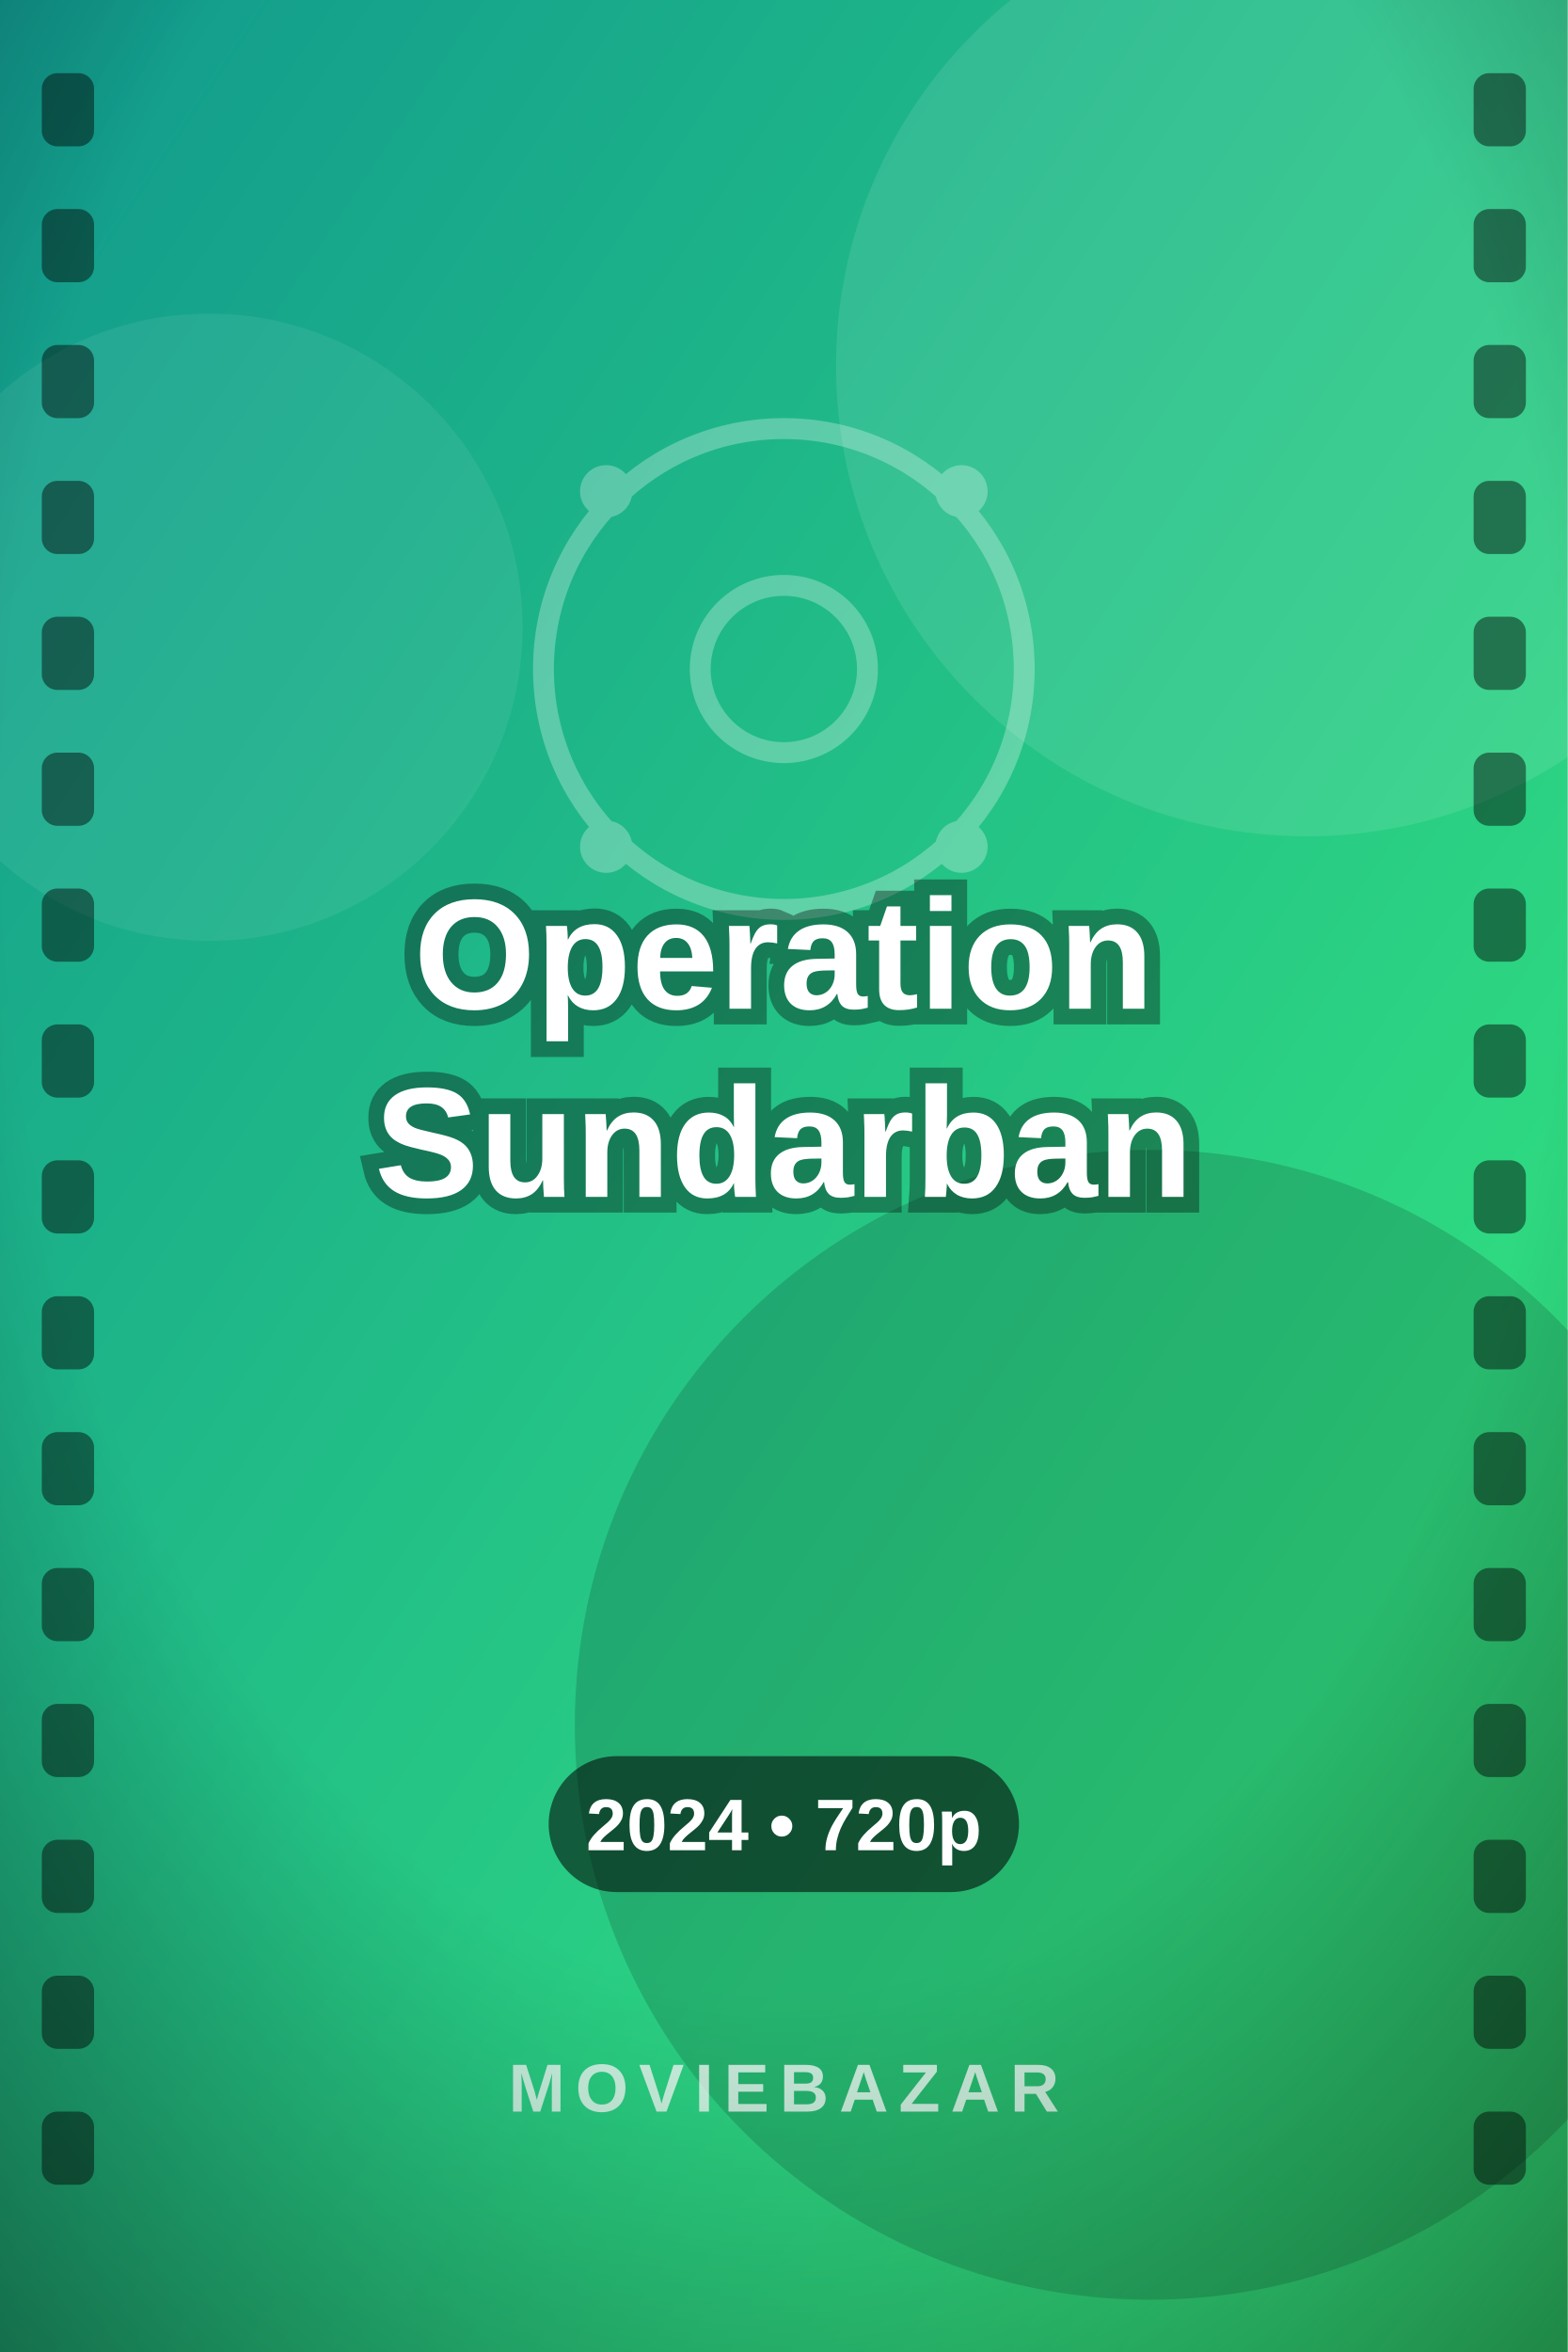
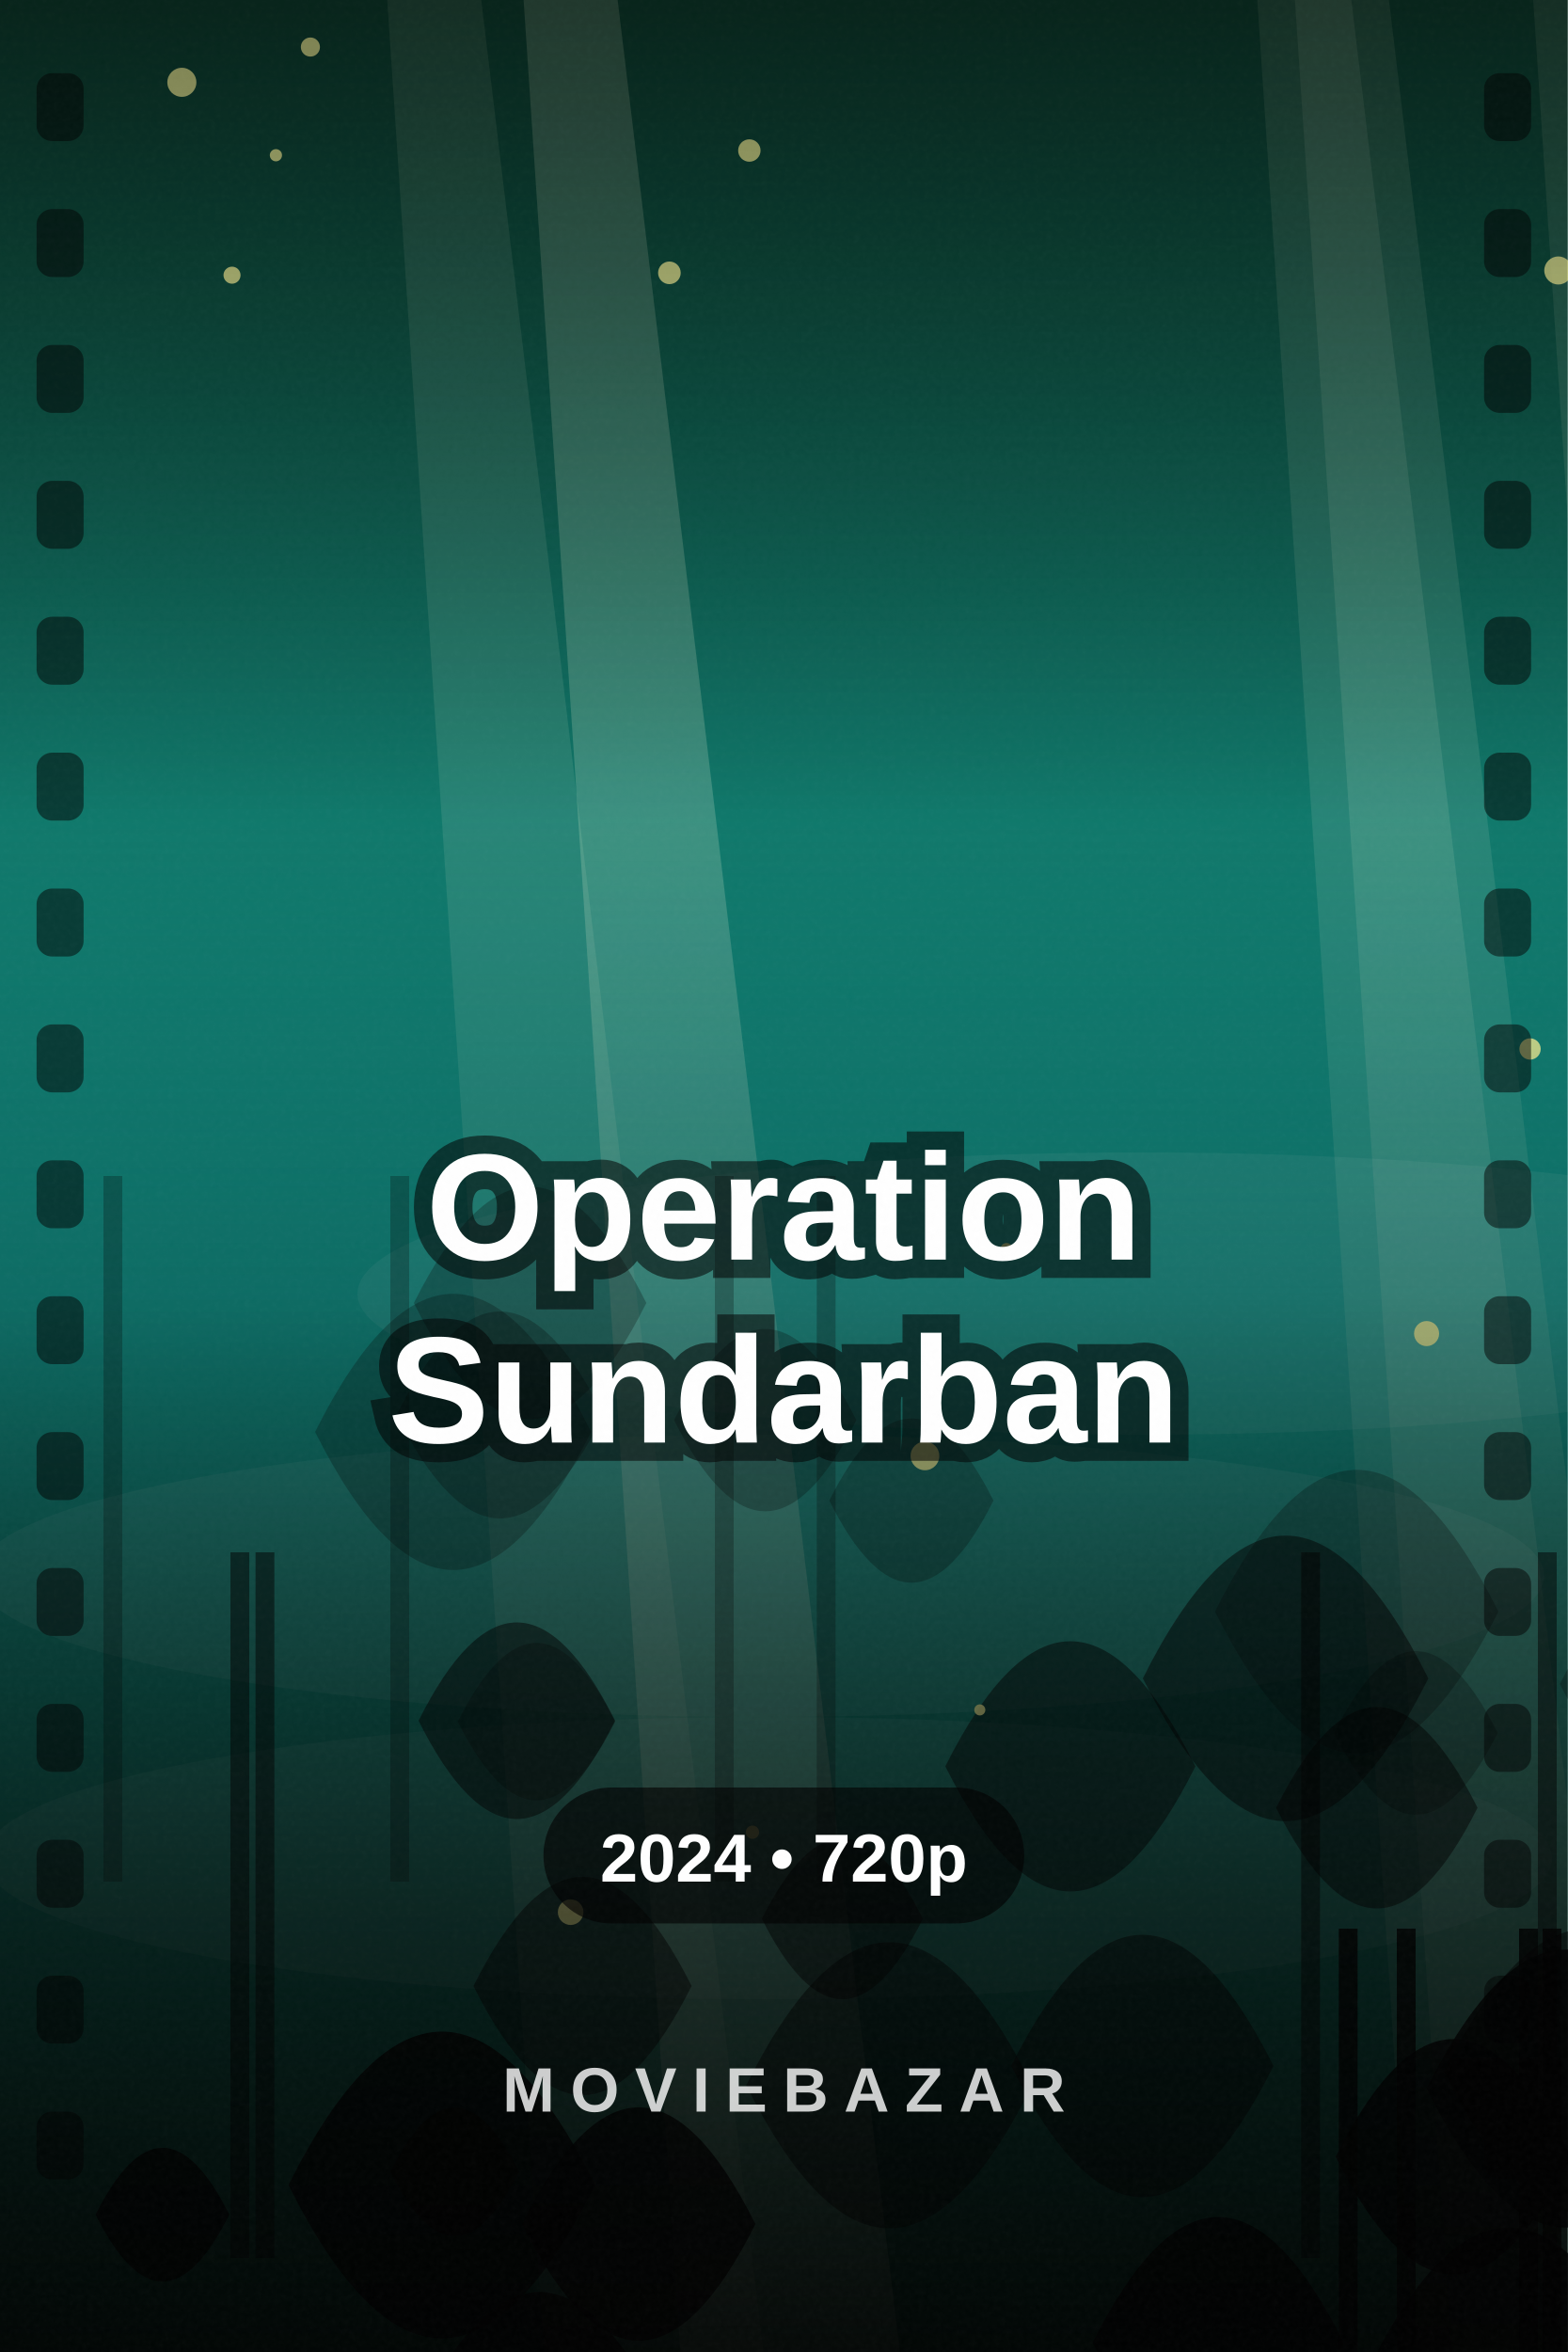
<svg xmlns="http://www.w3.org/2000/svg" width="300" height="450" viewBox="0 0 300 450">
  <defs>
-     <linearGradient id="g" x1="0" y1="0" x2="1" y2="1">
+     <linearGradient id="sky" x1="0" y1="0" x2="0" y2="1">
+       <stop offset="0" stop-color="#0a3d2c" />
+       <stop offset="0.55" stop-color="#11998e" />
+       <stop offset="1" stop-color="#0a3d2c" />
+     </linearGradient>
+     <radialGradient id="glow">
+       <stop offset="0" stop-color="rgba(255,255,255,.55)" />
+       <stop offset="1" stop-color="rgba(255,255,255,0)" />
+     </radialGradient>
+     <linearGradient id="sea" x1="0" y1="0" x2="0" y2="1">
      <stop offset="0" stop-color="#11998e" />
-       <stop offset="1" stop-color="#38ef7d" />
+       <stop offset="1" stop-color="#0a3d2c" />
    </linearGradient>
-     <radialGradient id="v" cx=".5" cy=".35" r=".9">
-       <stop offset=".55" stop-color="rgba(0,0,0,0)" />
-       <stop offset="1" stop-color="rgba(0,0,0,.55)" />
+     <radialGradient id="planet">
+       <stop offset="0" stop-color="#11998e" />
+       <stop offset="1" stop-color="#0a3d2c" />
    </radialGradient>
+     <linearGradient id="track" x1="0" y1="0" x2="0" y2="1">
+       <stop offset="0" stop-color="#8c2b23" />
+       <stop offset="1" stop-color="#4a1410" />
+     </linearGradient>
+     <linearGradient id="bw" x1="0" y1="0" x2="0" y2="1">
+       <stop offset="0" stop-color="#d8d8d8" />
+       <stop offset="1" stop-color="#2a2a2a" />
+     </linearGradient>
+     <linearGradient id="vig" x1="0" y1="0" x2="0" y2="1">
+       <stop offset="0" stop-color="rgba(0,0,0,.45)" />
+       <stop offset="0.35" stop-color="rgba(0,0,0,0)" />
+       <stop offset="0.72" stop-color="rgba(0,0,0,.55)" />
+       <stop offset="1" stop-color="rgba(0,0,0,.92)" />
+     </linearGradient>
+     <filter id="grain">
+       <feTurbulence type="fractalNoise" baseFrequency="0.9" numOctaves="2" stitchTiles="stitch" />
+       <feColorMatrix type="saturate" values="0" />
+       <feComponentTransfer>
+         <feFuncA type="linear" slope="0.06" />
+       </feComponentTransfer>
+     </filter>
  </defs>
-   <rect width="300" height="450" fill="url(#g)" />
-   <circle cx="250" cy="70" r="90" fill="rgba(255,255,255,.10)" />
-   <circle cx="40" cy="120" r="60" fill="rgba(255,255,255,.07)" />
-   <circle cx="220" cy="330" r="110" fill="rgba(0,0,0,.15)" />
-   <rect x="8" y="14" width="10" height="14" rx="3" fill="rgba(0,0,0,.45)" />
-   <rect x="8" y="40" width="10" height="14" rx="3" fill="rgba(0,0,0,.45)" />
-   <rect x="8" y="66" width="10" height="14" rx="3" fill="rgba(0,0,0,.45)" />
-   <rect x="8" y="92" width="10" height="14" rx="3" fill="rgba(0,0,0,.45)" />
-   <rect x="8" y="118" width="10" height="14" rx="3" fill="rgba(0,0,0,.45)" />
-   <rect x="8" y="144" width="10" height="14" rx="3" fill="rgba(0,0,0,.45)" />
-   <rect x="8" y="170" width="10" height="14" rx="3" fill="rgba(0,0,0,.45)" />
-   <rect x="8" y="196" width="10" height="14" rx="3" fill="rgba(0,0,0,.45)" />
-   <rect x="8" y="222" width="10" height="14" rx="3" fill="rgba(0,0,0,.45)" />
-   <rect x="8" y="248" width="10" height="14" rx="3" fill="rgba(0,0,0,.45)" />
-   <rect x="8" y="274" width="10" height="14" rx="3" fill="rgba(0,0,0,.45)" />
-   <rect x="8" y="300" width="10" height="14" rx="3" fill="rgba(0,0,0,.45)" />
-   <rect x="8" y="326" width="10" height="14" rx="3" fill="rgba(0,0,0,.45)" />
-   <rect x="8" y="352" width="10" height="14" rx="3" fill="rgba(0,0,0,.45)" />
-   <rect x="8" y="378" width="10" height="14" rx="3" fill="rgba(0,0,0,.45)" />
-   <rect x="8" y="404" width="10" height="14" rx="3" fill="rgba(0,0,0,.45)" />
-   <rect x="282" y="14" width="10" height="14" rx="3" fill="rgba(0,0,0,.45)" />
-   <rect x="282" y="40" width="10" height="14" rx="3" fill="rgba(0,0,0,.45)" />
-   <rect x="282" y="66" width="10" height="14" rx="3" fill="rgba(0,0,0,.45)" />
-   <rect x="282" y="92" width="10" height="14" rx="3" fill="rgba(0,0,0,.45)" />
-   <rect x="282" y="118" width="10" height="14" rx="3" fill="rgba(0,0,0,.45)" />
-   <rect x="282" y="144" width="10" height="14" rx="3" fill="rgba(0,0,0,.45)" />
-   <rect x="282" y="170" width="10" height="14" rx="3" fill="rgba(0,0,0,.45)" />
-   <rect x="282" y="196" width="10" height="14" rx="3" fill="rgba(0,0,0,.45)" />
-   <rect x="282" y="222" width="10" height="14" rx="3" fill="rgba(0,0,0,.45)" />
-   <rect x="282" y="248" width="10" height="14" rx="3" fill="rgba(0,0,0,.45)" />
-   <rect x="282" y="274" width="10" height="14" rx="3" fill="rgba(0,0,0,.45)" />
-   <rect x="282" y="300" width="10" height="14" rx="3" fill="rgba(0,0,0,.45)" />
-   <rect x="282" y="326" width="10" height="14" rx="3" fill="rgba(0,0,0,.45)" />
-   <rect x="282" y="352" width="10" height="14" rx="3" fill="rgba(0,0,0,.45)" />
-   <rect x="282" y="378" width="10" height="14" rx="3" fill="rgba(0,0,0,.45)" />
-   <rect x="282" y="404" width="10" height="14" rx="3" fill="rgba(0,0,0,.45)" />
-   <g transform="translate(150 128)" opacity=".28">
-     <circle r="46" fill="none" stroke="#fff" stroke-width="4" />
-     <circle r="16" fill="none" stroke="#fff" stroke-width="4" />
-     <circle cx="-34" cy="-34" r="5" fill="#fff" />
-     <circle cx="34" cy="-34" r="5" fill="#fff" />
-     <circle cx="-34" cy="34" r="5" fill="#fff" />
-     <circle cx="34" cy="34" r="5" fill="#fff" />
+   <g>
+     <rect width="300" height="450" fill="url(#sky)" />
+     <polygon points="100.2,0 118.2,0 172.2,450 130.2,450" fill="rgba(255,255,220,.10)" />
+     <polygon points="100.2,0 118.2,0 172.2,450 130.2,450" fill="rgba(255,255,220,.10)" />
+     <polygon points="240.6,0 258.6,0 312.6,450 270.6,450" fill="rgba(255,255,220,.10)" />
+     <polygon points="293.4,0 311.4,0 365.4,450 323.4,450" fill="rgba(255,255,220,.10)" />
+     <polygon points="247.8,0 265.8,0 319.8,450 277.8,450" fill="rgba(255,255,220,.10)" />
+     <polygon points="74.1,0 92.1,0 146.1,450 104.1,450" fill="rgba(255,255,220,.10)" />
+     <ellipse cx="218.4" cy="247.5" rx="150" ry="27" fill="rgba(255,255,255,.07)" />
+     <ellipse cx="145.5" cy="301.5" rx="150" ry="27" fill="rgba(255,255,255,.07)" />
+     <ellipse cx="147" cy="355.5" rx="150" ry="27" fill="rgba(255,255,255,.07)" />
+     <path d="M232.5 308.34 q27.12 -54.24 54.24 0 q-27.12 54.24 -54.24 0z" fill="rgba(0,0,0,.25)" />
+     <path d="M75.9 270.72 q19.794 -39.588 39.588 0 q-19.794 39.588 -39.588 0z" fill="rgba(0,0,0,.25)" />
+     <path d="M129 271.71 q17.436 -34.872 34.872 0 q-17.436 34.872 -34.872 0z" fill="rgba(0,0,0,.25)" />
+     <path d="M298.5 322.2 q14.25 -28.5 28.5 0 q-14.25 28.5 -28.5 0z" fill="rgba(0,0,0,.25)" />
+     <path d="M60.3 273.96 q26.418 -52.836 52.836 0 q-26.418 52.836 -52.836 0z" fill="rgba(0,0,0,.25)" />
+     <path d="M255.3 331.56 q15.654 -31.308 31.308 0 q-15.654 31.308 -31.308 0z" fill="rgba(0,0,0,.25)" />
+     <path d="M87.6 329.4 q15.06 -30.12 30.12 0 q-15.06 30.12 -30.12 0z" fill="rgba(0,0,0,.25)" />
+     <path d="M158.7 287.1 q15.708 -31.416 31.416 0 q-15.708 31.416 -31.416 0z" fill="rgba(0,0,0,.25)" />
+     <path d="M79.2 249.3 q22.242 -44.484 44.484 0 q-22.242 44.484 -44.484 0z" fill="rgba(0,0,0,.25)" />
+     <rect x="156.3" y="225.0" width="3.6" height="135.0" fill="rgba(0,0,0,.25)" />
+     <rect x="74.7" y="225.0" width="3.6" height="135.0" fill="rgba(0,0,0,.25)" />
+     <rect x="136.8" y="225.0" width="3.6" height="135.0" fill="rgba(0,0,0,.25)" />
+     <rect x="19.8" y="225.0" width="3.6" height="135.0" fill="rgba(0,0,0,.25)" />
+     <path d="M218.7 321.12 q27.318 -54.636 54.636 0 q-27.318 54.636 -54.636 0z" fill="rgba(0,0,0,.5)" />
+     <path d="M276.3 396.36 q27.282 -54.564 54.564 0 q-27.282 54.564 -54.564 0z" fill="rgba(0,0,0,.5)" />
+     <path d="M180.9 337.95 q23.934 -47.868 47.868 0 q-23.934 47.868 -47.868 0z" fill="rgba(0,0,0,.5)" />
+     <path d="M80.1 329.22 q18.804 -37.608 37.608 0 q-18.804 37.608 -37.608 0z" fill="rgba(0,0,0,.5)" />
+     <path d="M90.6 379.98 q20.874 -41.748 41.748 0 q-20.874 41.748 -41.748 0z" fill="rgba(0,0,0,.5)" />
+     <path d="M142.8 398.97 q27.372 -54.744 54.744 0 q-27.372 54.744 -54.744 0z" fill="rgba(0,0,0,.5)" />
+     <path d="M145.8 367.11 q15.402 -30.804 30.804 0 q-15.402 30.804 -30.804 0z" fill="rgba(0,0,0,.5)" />
+     <path d="M193.5 395.28 q25.104 -50.208 50.208 0 q-25.104 50.208 -50.208 0z" fill="rgba(0,0,0,.5)" />
+     <path d="M244.2 345.87 q19.272 -38.544 38.544 0 q-19.272 38.544 -38.544 0z" fill="rgba(0,0,0,.5)" />
+     <rect x="249.0" y="297.0" width="3.6" height="135.0" fill="rgba(0,0,0,.5)" />
+     <rect x="44.1" y="297.0" width="3.6" height="135.0" fill="rgba(0,0,0,.5)" />
+     <rect x="48.9" y="297.0" width="3.6" height="135.0" fill="rgba(0,0,0,.5)" />
+     <rect x="294.3" y="297.0" width="3.6" height="135.0" fill="rgba(0,0,0,.5)" />
+     <path d="M55.2 418.05 q29.352 -58.704 58.704 0 q-29.352 58.704 -58.704 0z" fill="rgba(0,0,0,.82)" />
+     <path d="M255.6 412.65 q22.53 -45.06 45.06 0 q-22.53 45.06 -45.06 0z" fill="rgba(0,0,0,.82)" />
+     <path d="M74.7 415.53 q12.306 -24.612 24.612 0 q-12.306 24.612 -24.612 0z" fill="rgba(0,0,0,.82)" />
+     <path d="M18.3 423.72 q12.792 -25.584 25.584 0 q-12.792 25.584 -25.584 0z" fill="rgba(0,0,0,.82)" />
+     <path d="M99.9 425.52 q22.332 -44.664 44.664 0 q-22.332 44.664 -44.664 0z" fill="rgba(0,0,0,.82)" />
+     <path d="M273 399.6 q26.598 -53.196 53.196 0 q-26.598 53.196 -53.196 0z" fill="rgba(0,0,0,.82)" />
+     <path d="M79.5 462.24 q23.718 -47.436 47.436 0 q-23.718 47.436 -47.436 0z" fill="rgba(0,0,0,.82)" />
+     <path d="M209.1 448.2 q24.024 -48.048 48.048 0 q-24.024 48.048 -48.048 0z" fill="rgba(0,0,0,.82)" />
+     <path d="M262.2 452.61 q26.436 -52.872 52.872 0 q-26.436 52.872 -52.872 0z" fill="rgba(0,0,0,.82)" />
+     <rect x="256.2" y="369.0" width="3.6" height="135.0" fill="rgba(0,0,0,.82)" />
+     <rect x="295.2" y="369.0" width="3.6" height="135.0" fill="rgba(0,0,0,.82)" />
+     <rect x="267.3" y="369.0" width="3.6" height="135.0" fill="rgba(0,0,0,.82)" />
+     <rect x="290.7" y="369.0" width="3.6" height="135.0" fill="rgba(0,0,0,.82)" />
+     <circle cx="52.8" cy="29.7" r="1.169" fill="rgba(255,255,160,.85)" />
+     <circle cx="298.2" cy="51.75" r="2.681" fill="rgba(255,255,160,.85)" />
+     <circle cx="177" cy="278.55" r="2.748" fill="rgba(255,255,160,.85)" />
+     <circle cx="144" cy="350.55" r="1.27" fill="rgba(255,255,160,.85)" />
+     <circle cx="192.6" cy="238.95" r="1.13" fill="rgba(255,255,160,.85)" />
+     <circle cx="44.4" cy="52.65" r="1.632" fill="rgba(255,255,160,.85)" />
+     <circle cx="59.4" cy="9" r="1.828" fill="rgba(255,255,160,.85)" />
+     <circle cx="143.4" cy="28.8" r="2.145" fill="rgba(255,255,160,.85)" />
+     <circle cx="109.2" cy="365.85" r="2.449" fill="rgba(255,255,160,.85)" />
+     <circle cx="292.8" cy="200.7" r="2.039" fill="rgba(255,255,160,.85)" />
+     <circle cx="34.8" cy="15.75" r="2.78" fill="rgba(255,255,160,.85)" />
+     <circle cx="187.5" cy="327.15" r="1.059" fill="rgba(255,255,160,.85)" />
+     <circle cx="128.1" cy="52.2" r="2.165" fill="rgba(255,255,160,.85)" />
+     <circle cx="273" cy="255.15" r="2.402" fill="rgba(255,255,160,.85)" />
  </g>
-   <text x="150" y="193" text-anchor="middle" font-family="Poppins, Arial, sans-serif" font-weight="700" font-size="30" fill="#fff" style="paint-order:stroke" stroke="rgba(0,0,0,.35)" stroke-width="6">Operation</text>
-   <text x="150" y="229" text-anchor="middle" font-family="Poppins, Arial, sans-serif" font-weight="700" font-size="30" fill="#fff" style="paint-order:stroke" stroke="rgba(0,0,0,.35)" stroke-width="6">Sundarban</text>
-   <rect x="105" y="336" width="90" height="26" rx="13" fill="rgba(0,0,0,.55)" />
-   <text x="150" y="354" text-anchor="middle" font-family="Poppins, Arial, sans-serif" font-weight="600" font-size="14" fill="#fff">2024 • 720p</text>
-   <text x="150" y="404" text-anchor="middle" font-family="Poppins, Arial, sans-serif" font-weight="700" font-size="13" letter-spacing="2" fill="rgba(255,255,255,.75)">MOVIEBAZAR</text>
-   <rect width="300" height="450" fill="url(#v)" />
+   <rect width="300" height="450" fill="url(#vig)" />
+   <text x="150" y="241" text-anchor="middle" font-family="Poppins, Arial, sans-serif" font-weight="700" font-size="29" fill="#fff" style="paint-order:stroke" stroke="rgba(0,0,0,.55)" stroke-width="7">Operation</text>
+   <text x="150" y="276" text-anchor="middle" font-family="Poppins, Arial, sans-serif" font-weight="700" font-size="29" fill="#fff" style="paint-order:stroke" stroke="rgba(0,0,0,.55)" stroke-width="7">Sundarban</text>
+   <rect x="104" y="342" width="92" height="26" rx="13" fill="rgba(0,0,0,.65)" />
+   <text x="150" y="360" text-anchor="middle" font-family="Poppins, Arial, sans-serif" font-weight="600" font-size="13" fill="#fff">2024 • 720p</text>
+   <text x="150" y="404" text-anchor="middle" font-family="Poppins, Arial, sans-serif" font-weight="700" font-size="12" letter-spacing="3" fill="rgba(255,255,255,.8)">MOVIEBAZAR</text>
+   <rect x="7" y="14" width="9" height="13" rx="3" fill="rgba(0,0,0,.5)" />
+   <rect x="7" y="40" width="9" height="13" rx="3" fill="rgba(0,0,0,.5)" />
+   <rect x="7" y="66" width="9" height="13" rx="3" fill="rgba(0,0,0,.5)" />
+   <rect x="7" y="92" width="9" height="13" rx="3" fill="rgba(0,0,0,.5)" />
+   <rect x="7" y="118" width="9" height="13" rx="3" fill="rgba(0,0,0,.5)" />
+   <rect x="7" y="144" width="9" height="13" rx="3" fill="rgba(0,0,0,.5)" />
+   <rect x="7" y="170" width="9" height="13" rx="3" fill="rgba(0,0,0,.5)" />
+   <rect x="7" y="196" width="9" height="13" rx="3" fill="rgba(0,0,0,.5)" />
+   <rect x="7" y="222" width="9" height="13" rx="3" fill="rgba(0,0,0,.5)" />
+   <rect x="7" y="248" width="9" height="13" rx="3" fill="rgba(0,0,0,.5)" />
+   <rect x="7" y="274" width="9" height="13" rx="3" fill="rgba(0,0,0,.5)" />
+   <rect x="7" y="300" width="9" height="13" rx="3" fill="rgba(0,0,0,.5)" />
+   <rect x="7" y="326" width="9" height="13" rx="3" fill="rgba(0,0,0,.5)" />
+   <rect x="7" y="352" width="9" height="13" rx="3" fill="rgba(0,0,0,.5)" />
+   <rect x="7" y="378" width="9" height="13" rx="3" fill="rgba(0,0,0,.5)" />
+   <rect x="7" y="404" width="9" height="13" rx="3" fill="rgba(0,0,0,.5)" />
+   <rect x="284" y="14" width="9" height="13" rx="3" fill="rgba(0,0,0,.5)" />
+   <rect x="284" y="40" width="9" height="13" rx="3" fill="rgba(0,0,0,.5)" />
+   <rect x="284" y="66" width="9" height="13" rx="3" fill="rgba(0,0,0,.5)" />
+   <rect x="284" y="92" width="9" height="13" rx="3" fill="rgba(0,0,0,.5)" />
+   <rect x="284" y="118" width="9" height="13" rx="3" fill="rgba(0,0,0,.5)" />
+   <rect x="284" y="144" width="9" height="13" rx="3" fill="rgba(0,0,0,.5)" />
+   <rect x="284" y="170" width="9" height="13" rx="3" fill="rgba(0,0,0,.5)" />
+   <rect x="284" y="196" width="9" height="13" rx="3" fill="rgba(0,0,0,.5)" />
+   <rect x="284" y="222" width="9" height="13" rx="3" fill="rgba(0,0,0,.5)" />
+   <rect x="284" y="248" width="9" height="13" rx="3" fill="rgba(0,0,0,.5)" />
+   <rect x="284" y="274" width="9" height="13" rx="3" fill="rgba(0,0,0,.5)" />
+   <rect x="284" y="300" width="9" height="13" rx="3" fill="rgba(0,0,0,.5)" />
+   <rect x="284" y="326" width="9" height="13" rx="3" fill="rgba(0,0,0,.5)" />
+   <rect x="284" y="352" width="9" height="13" rx="3" fill="rgba(0,0,0,.5)" />
+   <rect x="284" y="378" width="9" height="13" rx="3" fill="rgba(0,0,0,.5)" />
+   <rect x="284" y="404" width="9" height="13" rx="3" fill="rgba(0,0,0,.5)" />
+   <rect width="300" height="450" filter="url(#grain)" opacity=".5" />
</svg>
